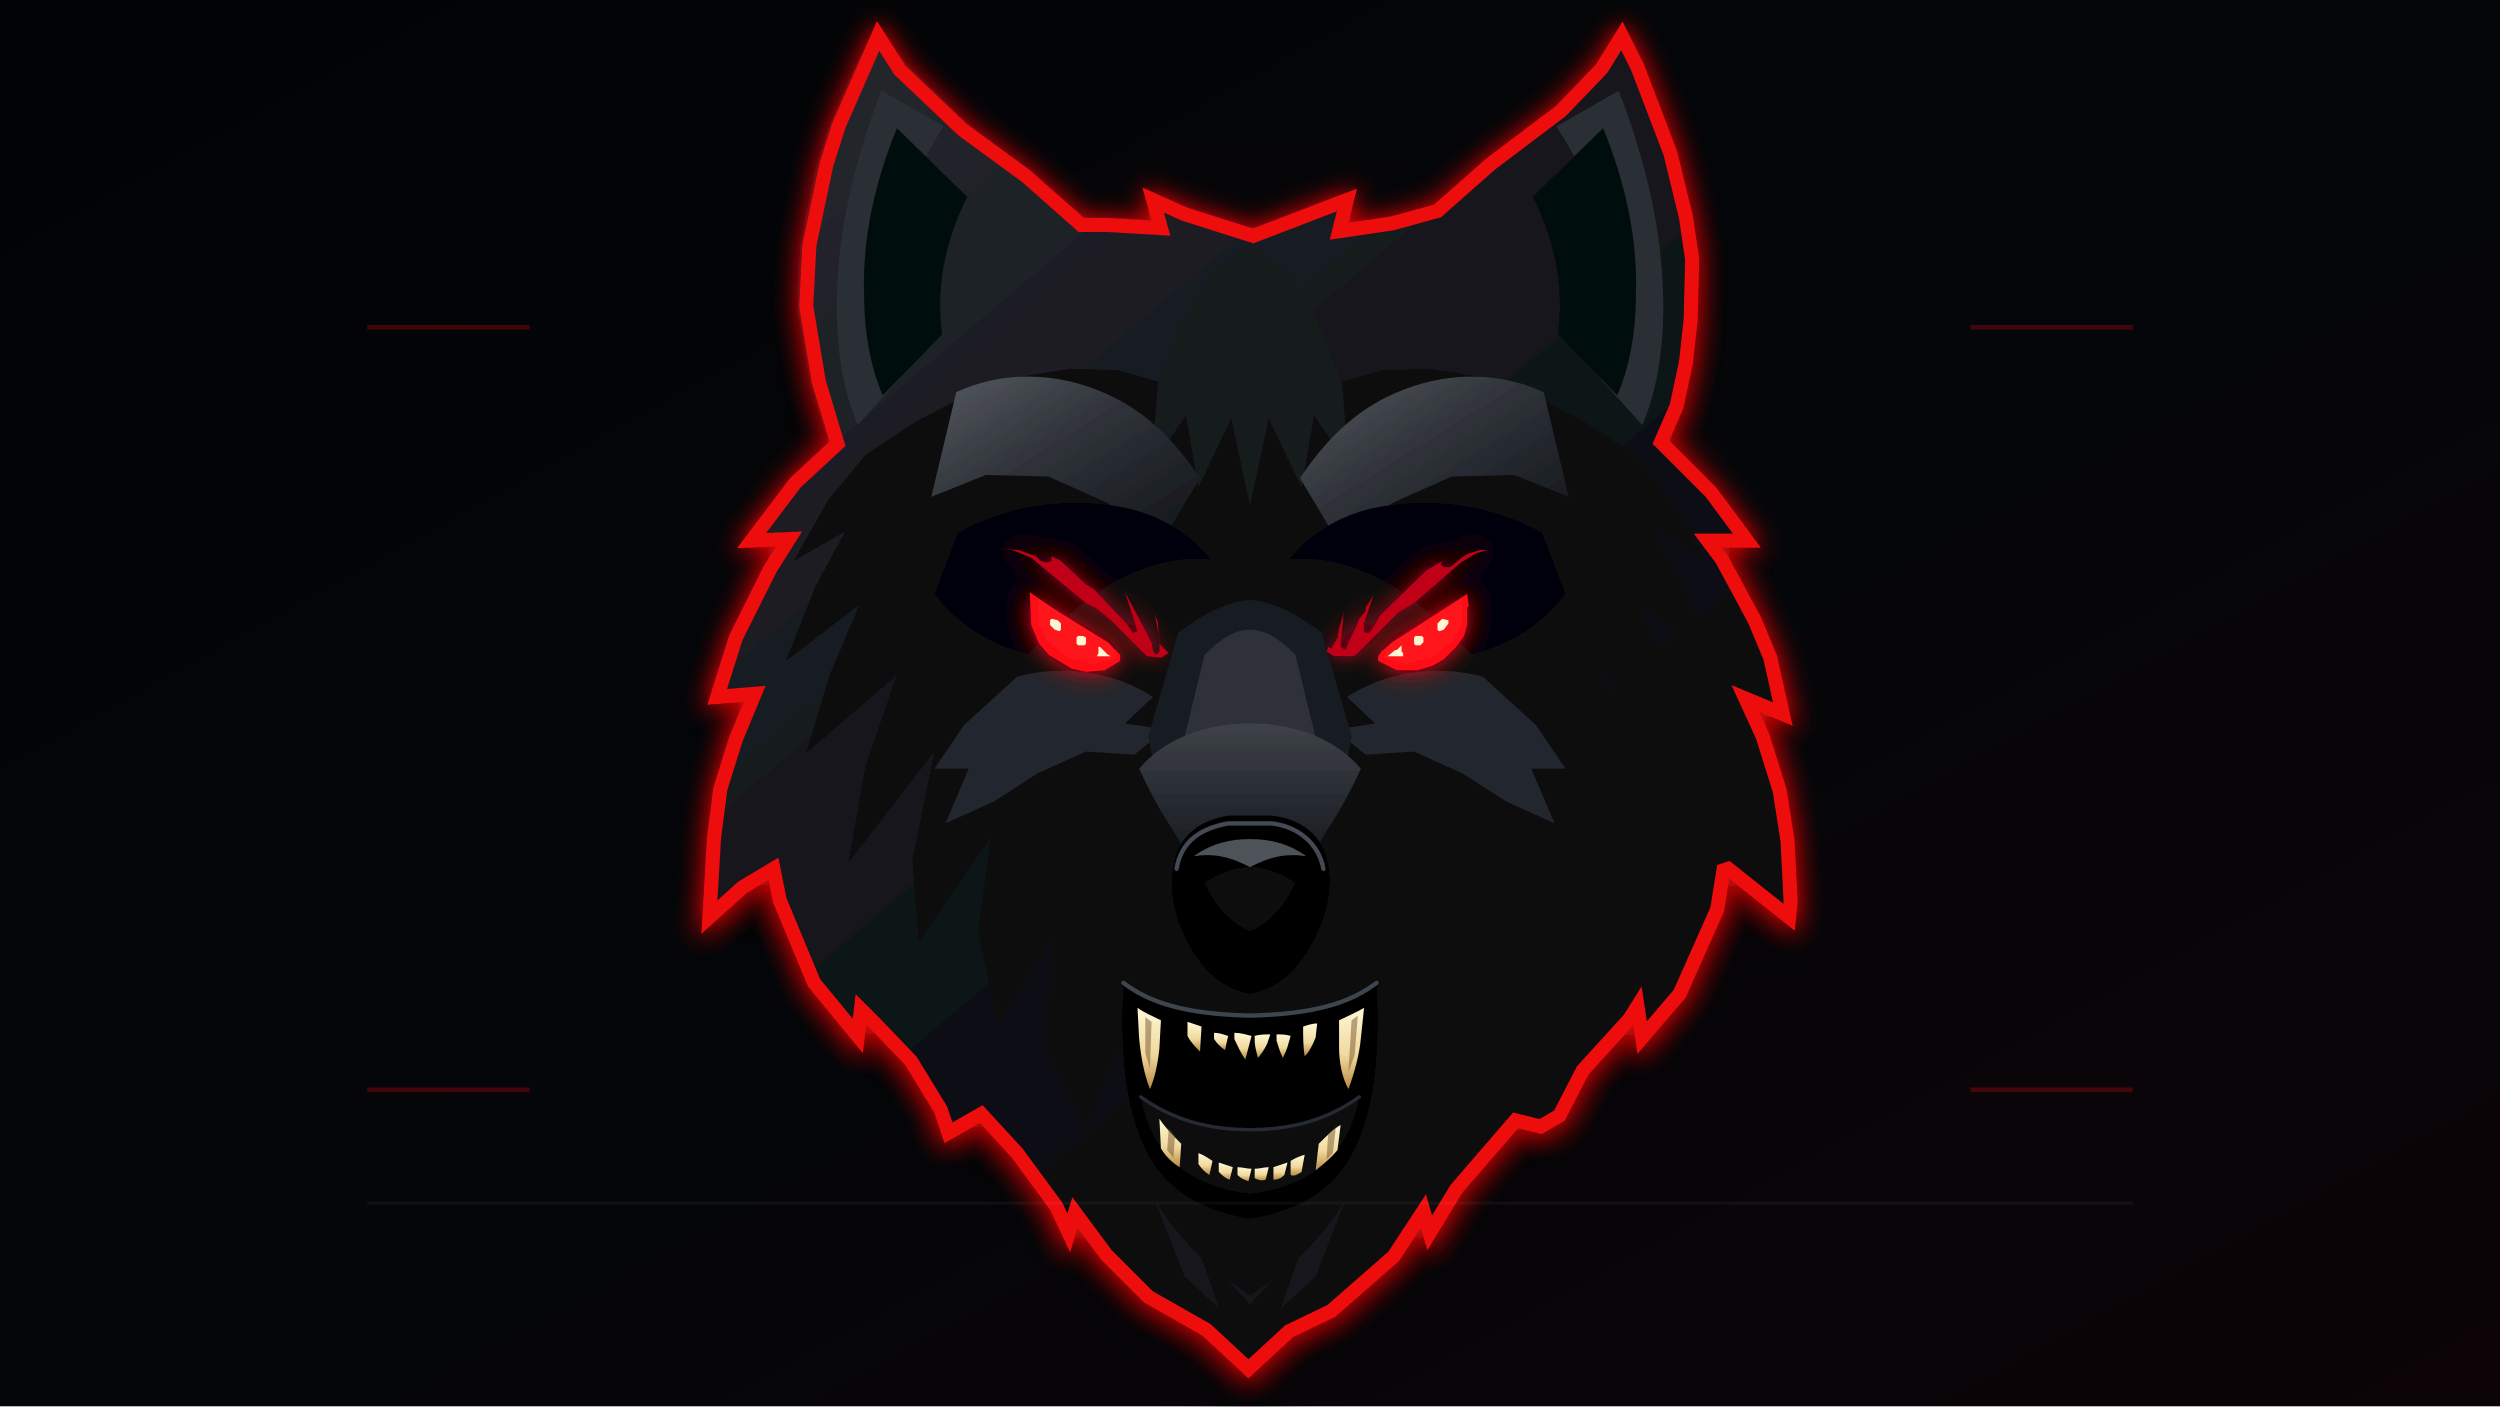
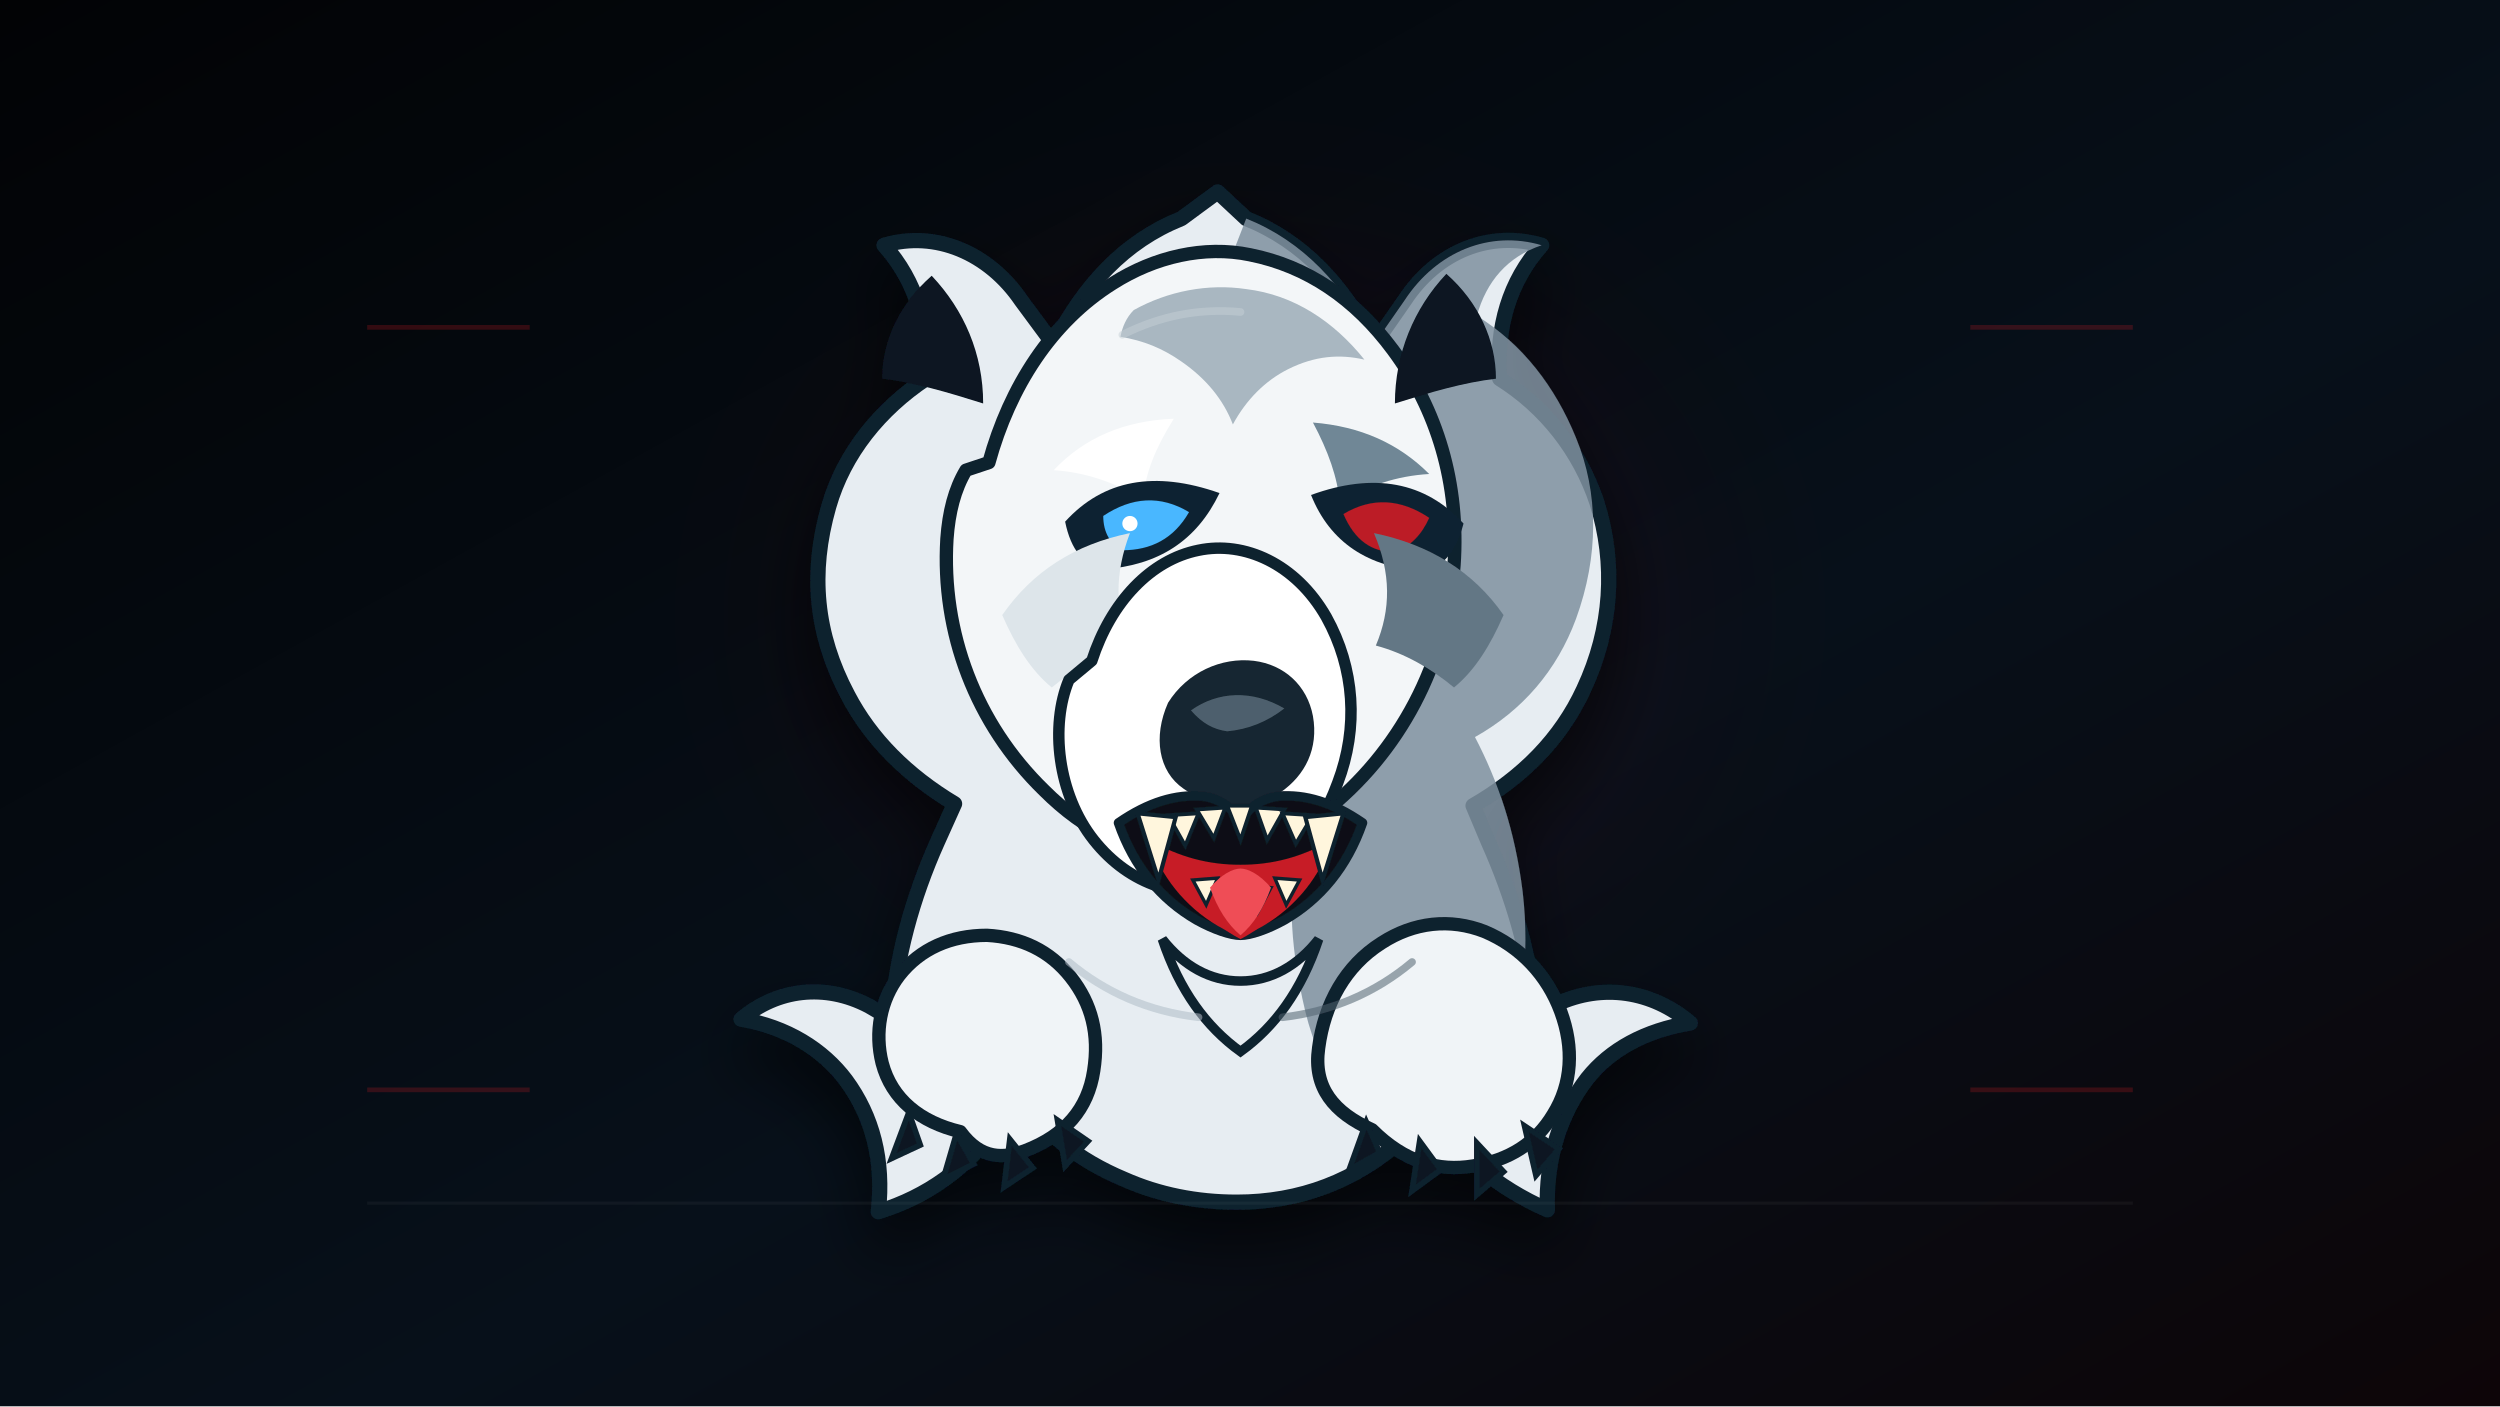
<svg xmlns="http://www.w3.org/2000/svg" viewBox="0 0 1600 900" role="img" aria-label="">
  <defs>
    <linearGradient id="bg" x1="0" y1="0" x2="1" y2="1">
      <stop offset="0" stop-color="#020305" />
-       <stop offset="0.55" stop-color="#050609" />
-       <stop offset="1" stop-color="#0c0407" />
+       <stop offset="0.58" stop-color="#07101a" />
+       <stop offset="1" stop-color="#0d0508" />
    </linearGradient>
-     <radialGradient id="mist" cx="50%" cy="47%" r="45%">
-       <stop offset="0" stop-color="#b90012" stop-opacity="0.18" />
-       <stop offset="0.58" stop-color="#6f000b" stop-opacity="0.08" />
+     <radialGradient id="mist" cx="50%" cy="45%" r="48%">
+       <stop offset="0" stop-color="#b90012" stop-opacity="0.16" />
+       <stop offset="0.62" stop-color="#6f000b" stop-opacity="0.06" />
      <stop offset="1" stop-color="#000" stop-opacity="0" />
    </radialGradient>
-     <linearGradient id="fur" x1="0.18" y1="0.04" x2="0.82" y2="0.98">
-       <stop offset="0" stop-color="#23262c" />
-       <stop offset="0.42" stop-color="#12151a" />
-       <stop offset="0.72" stop-color="#090b0f" />
-       <stop offset="1" stop-color="#040608" />
-     </linearGradient>
-     <linearGradient id="furGrey" x1="0" y1="0" x2="1" y2="1">
-       <stop offset="0" stop-color="#565a61" />
-       <stop offset="0.42" stop-color="#30343a" />
-       <stop offset="1" stop-color="#111419" />
-     </linearGradient>
-     <linearGradient id="muzzle" x1="0.5" y1="0" x2="0.5" y2="1">
-       <stop offset="0" stop-color="#3e4248" />
-       <stop offset="0.48" stop-color="#25292f" />
-       <stop offset="1" stop-color="#111419" />
-     </linearGradient>
-     <linearGradient id="fang" x1="0" y1="0" x2="0" y2="1">
-       <stop offset="0" stop-color="#fff7d4" />
-       <stop offset="0.58" stop-color="#f0d99d" />
-       <stop offset="1" stop-color="#b98a42" />
-     </linearGradient>
-     <filter id="redGlow" x="-80%" y="-80%" width="260%" height="260%">
-       <feGaussianBlur stdDeviation="7" result="b" />
-       <feMerge>
-         <feMergeNode in="b" />
-         <feMergeNode in="SourceGraphic" />
-       </feMerge>
-     </filter>
-     <filter id="eyeGlow" x="-120%" y="-120%" width="340%" height="340%">
-       <feGaussianBlur stdDeviation="8" result="b" />
-       <feMerge>
-         <feMergeNode in="b" />
-         <feMergeNode in="SourceGraphic" />
-       </feMerge>
-     </filter>
-     <filter id="shadow" x="-25%" y="-25%" width="150%" height="170%">
-       <feGaussianBlur in="SourceAlpha" stdDeviation="14" result="b" />
-       <feOffset dy="16" result="o" />
+     <filter id="shadow" x="-35%" y="-35%" width="170%" height="190%">
+       <feGaussianBlur in="SourceAlpha" stdDeviation="16" result="b" />
+       <feOffset dy="18" result="o" />
      <feComponentTransfer in="o" result="f">
-         <feFuncA type="linear" slope="0.65" />
+         <feFuncA type="linear" slope="0.58" />
      </feComponentTransfer>
      <feMerge>
        <feMergeNode in="f" />
        <feMergeNode in="SourceGraphic" />
      </feMerge>
    </filter>
  </defs>
  <rect width="1600" height="900" fill="url(#bg)" />
-   <ellipse cx="800" cy="444" rx="415" ry="405" fill="url(#mist)" />
-   <g transform="translate(453 22)" filter="url(#shadow)">
-     <path d="M585 1 L572 22 L546 49 L501 83 L467 113 L438 121 L404 126 L409 106 L349 129 L305 115 L285 106 L290 124 L256 122 L239 122 L204 91 L163 61 L123 23 L109 1 L84 58 L76 83 L65 135 L63 174 L71 222 L83 262 L56 287 L28 324 L52 323 L40 342 L18 386 L6 424 L30 422 L18 451 L8 483 L4 514 L1 565 L22 546 L42 534 L46 554 L68 607 L96 641 L98 624 L108 634 L130 657 L149 688 L154 703 L175 691 L198 716 L223 750 L231 767 L235 754 L255 781 L282 808 L319 829 L346 854 L372 830 L399 817 L439 782 L458 753 L462 767 L479 739 L517 695 L533 699 L545 692 L560 663 L590 630 L595 622 L598 642 L622 614 L646 560 L650 535 L653 534 L692 565 L693 555 L691 516 L686 484 L675 449 L664 425 L688 435 L680 399 L670 375 L649 336 L640 324 L665 324 L642 293 L610 261 L620 238 L626 210 L629 183 L630 144 L626 117 L616 76 L595 21 Z" fill="url(#fur)" stroke="#ed0710" stroke-width="9" stroke-linejoin="miter" filter="url(#redGlow)" />
-     <path d="M111 36 C95 78 85 118 83 158 C81 192 85 225 96 250 L123 220 C116 193 115 164 120 137 C125 108 136 81 151 59 Z" fill="#2a2e35" />
-     <path d="M583 36 C599 78 609 118 611 158 C613 192 609 225 598 250 L571 220 C578 193 579 164 574 137 C569 108 558 81 543 59 Z" fill="#2a2e35" />
-     <path d="M121 60 C106 97 99 132 100 166 C100 190 104 213 112 231 L150 192 C146 164 151 134 166 104 Z" fill="#06080b" />
-     <path d="M573 60 C588 97 595 132 594 166 C594 190 590 213 582 231 L544 192 C548 164 543 134 528 104 Z" fill="#06080b" />
-     <path d="M101 269 L77 298 L55 337 L88 318 L69 353 L50 401 L97 365 L78 410 L63 460 L121 410 L101 468 L90 530 L145 459 L131 529 L135 581 L181 514 L173 575 L186 635 L220 579 L216 651 L242 704 L263 648 L277 720 L307 772 L326 711 L346 794 L368 724 L391 777 L421 719 L437 650 L459 704 L480 652 L476 579 L510 635 L523 575 L515 514 L561 581 L565 529 L551 459 L606 530 L593 468 L573 410 L631 460 L616 410 L597 365 L644 401 L625 353 L606 318 L639 337 L617 298 L593 269 L561 248 L527 230 L493 219 L462 214 L431 215 L400 224 L374 237 L347 253 L320 237 L294 224 L263 215 L232 214 L201 219 L167 230 L133 248 Z" fill="#080a0e" opacity="0.95" />
-     <path d="M347 133 L322 153 L304 184 L288 223 L284 276 L306 244 L314 290 L335 246 L347 302 L359 246 L380 290 L388 244 L410 276 L406 223 L390 184 L372 153 Z" fill="#171a1f" />
-     <path d="M159 229 C189 215 224 216 255 230 C280 241 299 260 315 284 L290 326 L256 300 L218 283 L178 282 L143 296 Z" fill="url(#furGrey)" />
-     <path d="M535 229 C505 215 470 216 439 230 C414 241 395 260 379 284 L404 326 L438 300 L476 283 L516 282 L551 296 Z" fill="url(#furGrey)" />
-     <path d="M198 411 C229 403 260 408 285 424 L267 441 L293 445 L273 461 L242 459 L211 473 L183 491 L152 505 L167 470 L145 470 L164 442 Z" fill="#2a2d33" opacity="0.82" />
-     <path d="M496 411 C465 403 434 408 409 424 L427 441 L401 445 L421 461 L452 459 L483 473 L511 491 L542 505 L527 470 L549 470 L530 442 Z" fill="#2a2d33" opacity="0.82" />
-     <path d="M160 319 C190 302 227 296 262 302 C287 306 307 318 322 336 C300 334 281 340 263 349 C241 361 222 378 205 397 C180 390 160 378 145 358 Z" fill="#030507" />
-     <path d="M534 319 C504 302 467 296 432 302 C407 306 387 318 372 336 C394 334 413 340 431 349 C453 361 472 378 489 397 C514 390 534 378 549 358 Z" fill="#030507" />
-     <path d="M187 329 L195 330 L207 335 L242 364 L248 367 L258 375 L281 398 L290 399 L295 396 L289 390 L288 376 L286 371 L289 387 L289 395 L287 397 L285 395 L284 389 L267 357 L275 382 L272 383 L268 377 L247 355 L242 352 L226 337 L220 334 L220 337 L217 338 L213 337 L210 334 L199 330 Z" fill="#c90012" opacity="0.95" filter="url(#redGlow)" />
-     <path d="M499 330 L494 330 L485 333 L475 341 L471 341 L469 339 L470 337 L460 343 L430 372 L425 381 L423 383 L421 383 L420 382 L420 377 L426 359 L421 367 L421 369 L417 374 L408 394 L405 392 L407 370 L405 377 L404 380 L403 386 L399 393 L397 392 L396 395 L401 398 L413 398 L415 397 L442 370 L452 364 L482 338 L492 332 Z" fill="#c90012" opacity="0.95" filter="url(#redGlow)" />
-     <path d="M206 357 L207 378 L212 390 L218 397 L233 406 L242 408 L254 407 L264 401 L264 397 L256 389 L226 371 Z" fill="#ff0a12" filter="url(#eyeGlow)" />
-     <path d="M486 358 L438 389 L431 395 L429 398 L429 401 L441 407 L454 407 L464 404 L471 400 L479 392 L484 385 L486 378 L486 367 L487 366 Z" fill="#ff0a12" filter="url(#eyeGlow)" />
-     <path d="M211 361 L257 390 L262 399 L247 403 L231 399 L218 389 L211 377 Z" fill="#ff151c" />
-     <path d="M483 361 L437 390 L432 399 L447 403 L463 399 L476 389 L483 377 Z" fill="#ff151c" />
-     <g fill="#fff7d4">
-       <path d="M220 374 L219 375 L219 378 L222 381 L225 382 L226 381 L226 377 L224 375 Z" />
-       <path d="M237 385 L236 386 L236 390 L237 391 L241 391 L242 390 L242 386 L240 385 Z" />
-       <path d="M250 392 L250 396 L249 398 L258 398 L256 397 L251 392 Z" />
-       <path d="M474 375 L470 374 L467 377 L467 381 L468 382 L471 381 L474 377 Z" />
-       <path d="M453 385 L452 386 L452 390 L453 391 L456 391 L458 389 L458 386 L457 385 Z" />
-       <path d="M444 391 L441 394 L440 394 L435 398 L445 398 L445 396 L444 395 Z" />
+   <ellipse cx="800" cy="430" rx="430" ry="365" fill="url(#mist)" />
+   <g transform="translate(445 74) scale(1.22)" filter="url(#shadow)">
+     <path d="M255 54 C225 66 204 89 188 120 L171 97 C154 72 126 60 99 68 C116 87 123 111 121 138 C97 154 78 177 70 205 C60 240 63 272 80 304 C92 327 111 346 136 361 L127 381 C114 410 105 442 103 474 L91 467 C68 455 43 458 24 474 C48 478 67 490 79 506 C93 525 99 548 96 575 C122 567 142 552 157 532 L170 514 C182 533 201 548 225 558 C243 566 263 570 284 570 C317 570 347 559 372 536 L386 523 C400 545 420 562 447 574 C446 547 454 523 468 505 C480 490 498 480 522 476 C502 459 476 455 452 466 L441 472 C438 441 429 410 416 381 L408 362 C434 347 454 327 466 301 C481 269 483 235 473 203 C464 176 446 153 422 138 C420 111 427 87 444 68 C417 60 389 71 372 97 L356 120 C340 89 319 66 289 54 L274 40 Z" fill="#e7edf2" stroke="#10202d" stroke-width="8" stroke-linejoin="round" />
+     <path d="M282 72 C328 98 357 145 367 202 C375 247 368 289 346 324 C334 344 323 359 317 381 C311 404 311 432 320 470 C328 503 347 531 378 549 C397 537 411 520 421 500 C434 474 438 442 434 407 C430 375 421 349 409 326 C434 312 452 291 462 264 C474 231 474 198 462 169 C451 142 434 120 410 105 C415 87 426 74 444 68 C417 60 389 71 372 97 L356 120 C340 89 319 66 289 54 Z" fill="#7f919f" opacity="0.85" />
+     <path d="M154 182 C165 142 187 108 219 88 C241 74 267 68 291 73 C321 79 346 96 366 123 C389 154 401 193 398 236 C394 287 370 334 329 366 C308 382 286 390 259 389 C229 388 204 375 183 354 C147 319 129 271 132 222 C133 208 136 196 142 186 Z" fill="#f3f6f8" stroke="#10202d" stroke-width="7" stroke-linejoin="round" />
+     <path d="M230 102 C248 92 269 88 289 91 C314 94 335 108 351 128 C338 125 325 126 311 133 C299 139 289 149 282 162 C277 149 268 138 255 129 C245 122 235 118 223 116 C224 111 226 106 230 102 Z" fill="#a9b7c1" />
+     <path d="M124 84 C141 102 151 125 151 151 C132 145 115 140 98 138 C98 118 107 99 124 84 Z" fill="#0a1520" />
+     <path d="M394 83 C377 101 367 125 367 151 C386 145 403 140 420 138 C420 118 411 98 394 83 Z" fill="#0a1520" />
+     <path d="M188 186 C204 169 225 160 251 159 C241 175 236 188 235 201 C219 192 204 187 188 186 Z" fill="#ffffff" />
+     <path d="M324 161 C349 163 369 172 385 188 C368 189 353 194 338 203 C337 190 332 176 324 161 Z" fill="#6f8796" />
+     <path d="M194 213 C214 191 241 186 275 198 C263 223 243 236 214 238 C204 236 197 228 194 213 Z" fill="#112331" />
+     <path d="M214 210 C229 200 244 199 259 208 C251 222 239 228 224 228 C218 225 214 219 214 210 Z" fill="#48b7ff" />
+     <circle cx="228" cy="214" r="4" fill="#ffffff" />
+     <path d="M323 199 C356 187 383 192 403 214 C399 229 392 237 382 239 C353 237 333 224 323 199 Z" fill="#112331" />
+     <path d="M340 209 C355 200 370 201 385 211 C381 220 375 226 367 229 C355 229 346 223 340 209 Z" fill="#d91c24" opacity="0.85" />
+     <path d="M161 262 C177 239 199 225 228 219 C220 240 220 259 228 278 C213 282 199 290 187 300 C176 291 168 278 161 262 Z" fill="#dde5ea" />
+     <path d="M356 219 C385 225 408 239 424 262 C417 278 409 291 398 300 C386 290 372 282 357 278 C365 259 365 240 356 219 Z" fill="#647785" />
+     <path d="M208 286 C218 255 239 233 264 228 C288 223 315 235 331 263 C346 290 348 321 337 350 C326 380 307 400 283 406 C255 412 228 404 209 380 C190 356 186 320 196 296 Z" fill="#ffffff" stroke="#10202d" stroke-width="6" stroke-linejoin="round" />
+     <path d="M248 308 C258 292 276 284 293 286 C309 288 321 299 324 315 C327 332 320 346 307 355 C292 365 271 364 256 353 C243 344 240 326 248 308 Z" fill="#172530" />
+     <path d="M260 312 C274 302 292 301 309 311 C300 318 290 322 279 323 C272 322 266 319 260 312 Z" fill="#5f7381" opacity="0.75" />
+     <path d="M222 371 C238 360 252 356 266 357 C274 358 281 362 286 370 C291 362 298 358 306 357 C320 356 334 360 350 371 C342 394 328 411 309 422 C300 427 291 430 286 430 C281 430 272 427 263 422 C244 411 230 394 222 371 Z" fill="#0d1116" stroke="#10202d" stroke-width="5" stroke-linejoin="round" />
+     <path d="M238 380 C254 389 269 393 286 393 C303 393 318 389 334 380 C328 399 315 415 298 425 C294 427 290 430 286 432 C282 430 278 427 274 425 C257 415 244 399 238 380 Z" fill="#c71e27" />
+     <g fill="#fff6dd" stroke="#10202d" stroke-width="2">
+       <path d="M248 367 L257 383 L264 366 Z" />
+       <path d="M263 364 L272 379 L278 363 Z" />
+       <path d="M279 362 L286 380 L292 362 Z" />
+       <path d="M294 363 L300 380 L309 364 Z" />
+       <path d="M308 366 L315 382 L324 367 Z" />
    </g>
-     <path d="M301 383 C318 370 333 363 347 362 C361 363 376 370 393 383 L412 449 L404 496 L383 533 L365 550 L347 556 L329 550 L311 533 L290 496 L282 449 Z" fill="#191c21" />
-     <path d="M318 397 C329 386 338 381 347 381 C356 381 365 386 376 397 L389 450 L381 493 L366 523 L347 540 L328 523 L313 493 L305 450 Z" fill="#2e3238" />
-     <path d="M276 470 C292 451 318 441 347 441 C376 441 402 451 418 470 C405 498 392 519 374 534 C365 542 356 547 347 550 C338 547 329 542 320 534 C302 519 289 498 276 470 Z" fill="url(#muzzle)" />
-     <path d="M298 533 C300 514 314 503 333 500 L361 500 C380 502 394 513 397 531 C401 551 393 576 378 595 C369 606 359 612 347 614 C335 612 325 606 316 595 C301 576 294 551 298 533 Z" fill="#020304" />
-     <path d="M311 526 C322 518 334 515 347 515 C360 515 372 518 383 526 C371 524 360 526 347 533 C334 526 323 524 311 526 Z" fill="#666c74" opacity="0.75" />
-     <path d="M318 543 C329 536 338 533 347 533 C356 533 365 536 376 543 C369 558 360 568 347 574 C334 568 325 558 318 543 Z" fill="#0a0c0f" />
-     <path d="M300 534 C303 516 316 508 333 505 L361 505 C378 507 391 518 394 534" fill="none" stroke="#444a53" stroke-width="2.8" stroke-linecap="round" stroke-linejoin="round" />
-     <path d="M266 607 C283 620 306 627 347 628 C388 627 411 620 428 607 C430 646 428 681 416 709 C405 735 384 752 347 758 C310 752 289 735 278 709 C266 681 264 646 266 607 Z" fill="#010203" />
-     <path d="M277 680 C298 695 321 701 347 701 C373 701 396 695 417 680 C410 716 388 737 347 742 C306 737 284 716 277 680 Z" fill="#0a0c10" />
-     <path d="M266 607 C283 620 306 627 347 628 C388 627 411 620 428 607" fill="none" stroke="#3e444d" stroke-width="2.8" stroke-linecap="round" stroke-linejoin="round" />
-     <path d="M277 680 C298 695 321 701 347 701 C373 701 396 695 417 680" fill="none" stroke="#262b31" stroke-width="2.2" stroke-linecap="round" stroke-linejoin="round" />
-     <g fill="url(#fang)">
-       <path d="M275 623 C279 626 284 628 290 631 L289 649 C288 659 286 668 283 675 C279 665 277 653 276 642 Z" />
-       <path d="M307 632 C310 633 313 634 316 635 L315 651 C312 648 309 645 307 641 Z" />
-       <path d="M324 639 C327 639 330 640 333 641 L331 650 C328 648 326 646 324 643 Z" />
-       <path d="M337 639 C341 639 344 640 348 641 L344 656 C341 652 339 647 337 643 Z" />
-       <path d="M350 641 C353 640 357 640 360 640 L358 646 C356 650 354 653 352 655 C351 651 350 647 350 644 Z" />
-       <path d="M364 640 C367 640 370 640 373 641 L371 648 C370 651 369 653 368 655 C366 651 365 647 364 644 Z" />
-       <path d="M381 635 C384 634 387 633 390 633 L389 642 C387 647 385 651 382 654 C381 648 381 642 381 635 Z" />
-       <path d="M404 631 C410 628 415 626 420 623 L418 642 C417 653 414 664 410 675 C406 668 404 658 404 648 Z" />
-       <path d="M289 694 C293 700 298 705 303 710 L302 725 C297 722 293 718 290 713 Z" />
-       <path d="M314 716 C317 717 320 719 323 721 L321 730 C318 728 316 726 314 723 Z" />
-       <path d="M327 722 C330 723 333 724 336 725 L334 733 C331 732 329 730 327 728 Z" />
-       <path d="M339 725 C342 725 345 726 348 726 L346 734 C343 733 341 732 339 730 Z" />
-       <path d="M350 726 C353 726 356 725 359 725 L357 733 C354 734 352 733 350 732 Z" />
-       <path d="M362 725 C365 724 368 723 371 722 L369 730 C367 732 365 733 362 733 Z" />
-       <path d="M373 721 C376 719 379 718 382 717 L380 728 C377 730 375 731 373 730 Z" />
-       <path d="M391 710 C396 705 401 700 405 698 L403 714 C399 719 394 723 389 727 Z" />
+     <g fill="#fff6dd" stroke="#10202d" stroke-width="2.2">
+       <path d="M232 366 L243 401 L252 368 Z" />
+       <path d="M320 368 L329 401 L340 366 Z" />
    </g>
-     <g fill="#6d4d28" opacity="0.48">
-       <path d="M280 629 L284 632 L283 662 L280 652 Z" />
-       <path d="M412 631 L416 628 L414 653 L410 664 Z" />
-       <path d="M295 700 L299 705 L298 719 L294 714 Z" />
-       <path d="M397 704 L402 699 L400 716 L396 720 Z" />
+     <g fill="#fff6dd" stroke="#10202d" stroke-width="1.8">
+       <path d="M261 401 L268 414 L274 400 Z" />
+       <path d="M275 405 L282 418 L287 404 Z" />
+       <path d="M290 404 L295 418 L302 405 Z" />
+       <path d="M304 400 L310 414 L317 401 Z" />
    </g>
-     <path d="M286 746 C301 770 320 790 347 807 C374 790 393 770 408 746 L389 795 L365 817 L347 834 L329 817 L305 795 Z" fill="#13161b" />
-     <path d="M314 777 L347 813 L380 777 L364 823 L347 842 L330 823 Z" fill="#07090c" />
+     <path d="M270 405 C276 398 282 395 286 395 C290 395 296 398 302 405 C298 416 293 424 286 430 C279 424 274 416 270 405 Z" fill="#ef4e57" />
+     <path d="M245 432 C256 446 270 454 286 454 C302 454 316 446 327 432 C318 459 304 478 286 491 C268 478 254 459 245 432 Z" fill="#e7edf2" stroke="#10202d" stroke-width="5" />
+     <g transform="translate(95 430)">
+       <path d="M44 103 C23 98 8 86 3 67 C-1 51 2 34 12 21 C23 7 39 0 58 0 C76 1 91 8 102 22 C113 36 117 52 114 71 C111 91 99 105 78 113 C67 117 55 118 44 103 Z" fill="#f0f4f7" stroke="#10202d" stroke-width="7" stroke-linejoin="round" />
+       <path d="M17 93 L8 117 L23 110 Z" fill="#0e1822" stroke="#10202d" stroke-width="3" />
+       <path d="M42 104 L35 128 L51 120 Z" fill="#0e1822" stroke="#10202d" stroke-width="3" />
+       <path d="M70 107 L67 132 L82 122 Z" fill="#0e1822" stroke="#10202d" stroke-width="3" />
+       <path d="M95 97 L99 121 L111 108 Z" fill="#0e1822" stroke="#10202d" stroke-width="3" />
+     </g>
+     <g transform="translate(327 420)">
+       <path d="M28 112 C8 103 -3 90 0 69 C3 46 14 26 33 14 C50 3 69 1 87 8 C106 16 120 31 127 50 C134 69 133 88 123 104 C114 119 100 128 81 131 C63 134 45 129 28 112 Z" fill="#f0f4f7" stroke="#10202d" stroke-width="7" stroke-linejoin="round" />
+       <path d="M25 108 L16 133 L32 124 Z" fill="#0e1822" stroke="#10202d" stroke-width="3" />
+       <path d="M53 118 L49 144 L64 133 Z" fill="#0e1822" stroke="#10202d" stroke-width="3" />
+       <path d="M83 119 L83 146 L97 134 Z" fill="#0e1822" stroke="#10202d" stroke-width="3" />
+       <path d="M108 110 L114 136 L126 122 Z" fill="#0e1822" stroke="#10202d" stroke-width="3" />
+     </g>
+     <path d="M196 444 C215 460 238 470 264 473" fill="none" stroke="#aebcc6" stroke-width="4" stroke-linecap="round" opacity="0.55" />
+     <path d="M308 473 C334 470 357 460 376 444" fill="none" stroke="#506370" stroke-width="4" stroke-linecap="round" opacity="0.55" />
+     <path d="M224 115 C244 105 264 101 286 103" fill="none" stroke="#c6d0d6" stroke-width="4" stroke-linecap="round" opacity="0.5" />
  </g>
-   <g opacity="0.26" fill="#ec0710">
+   <g opacity="0.22" fill="#d91c24">
    <rect x="235" y="208" width="104" height="3" />
    <rect x="1261" y="208" width="104" height="3" />
    <rect x="235" y="696" width="104" height="3" />
    <rect x="1261" y="696" width="104" height="3" />
  </g>
  <path d="M235 770H1365" stroke="#ffffff" stroke-opacity="0.04" stroke-width="2" />
</svg>
